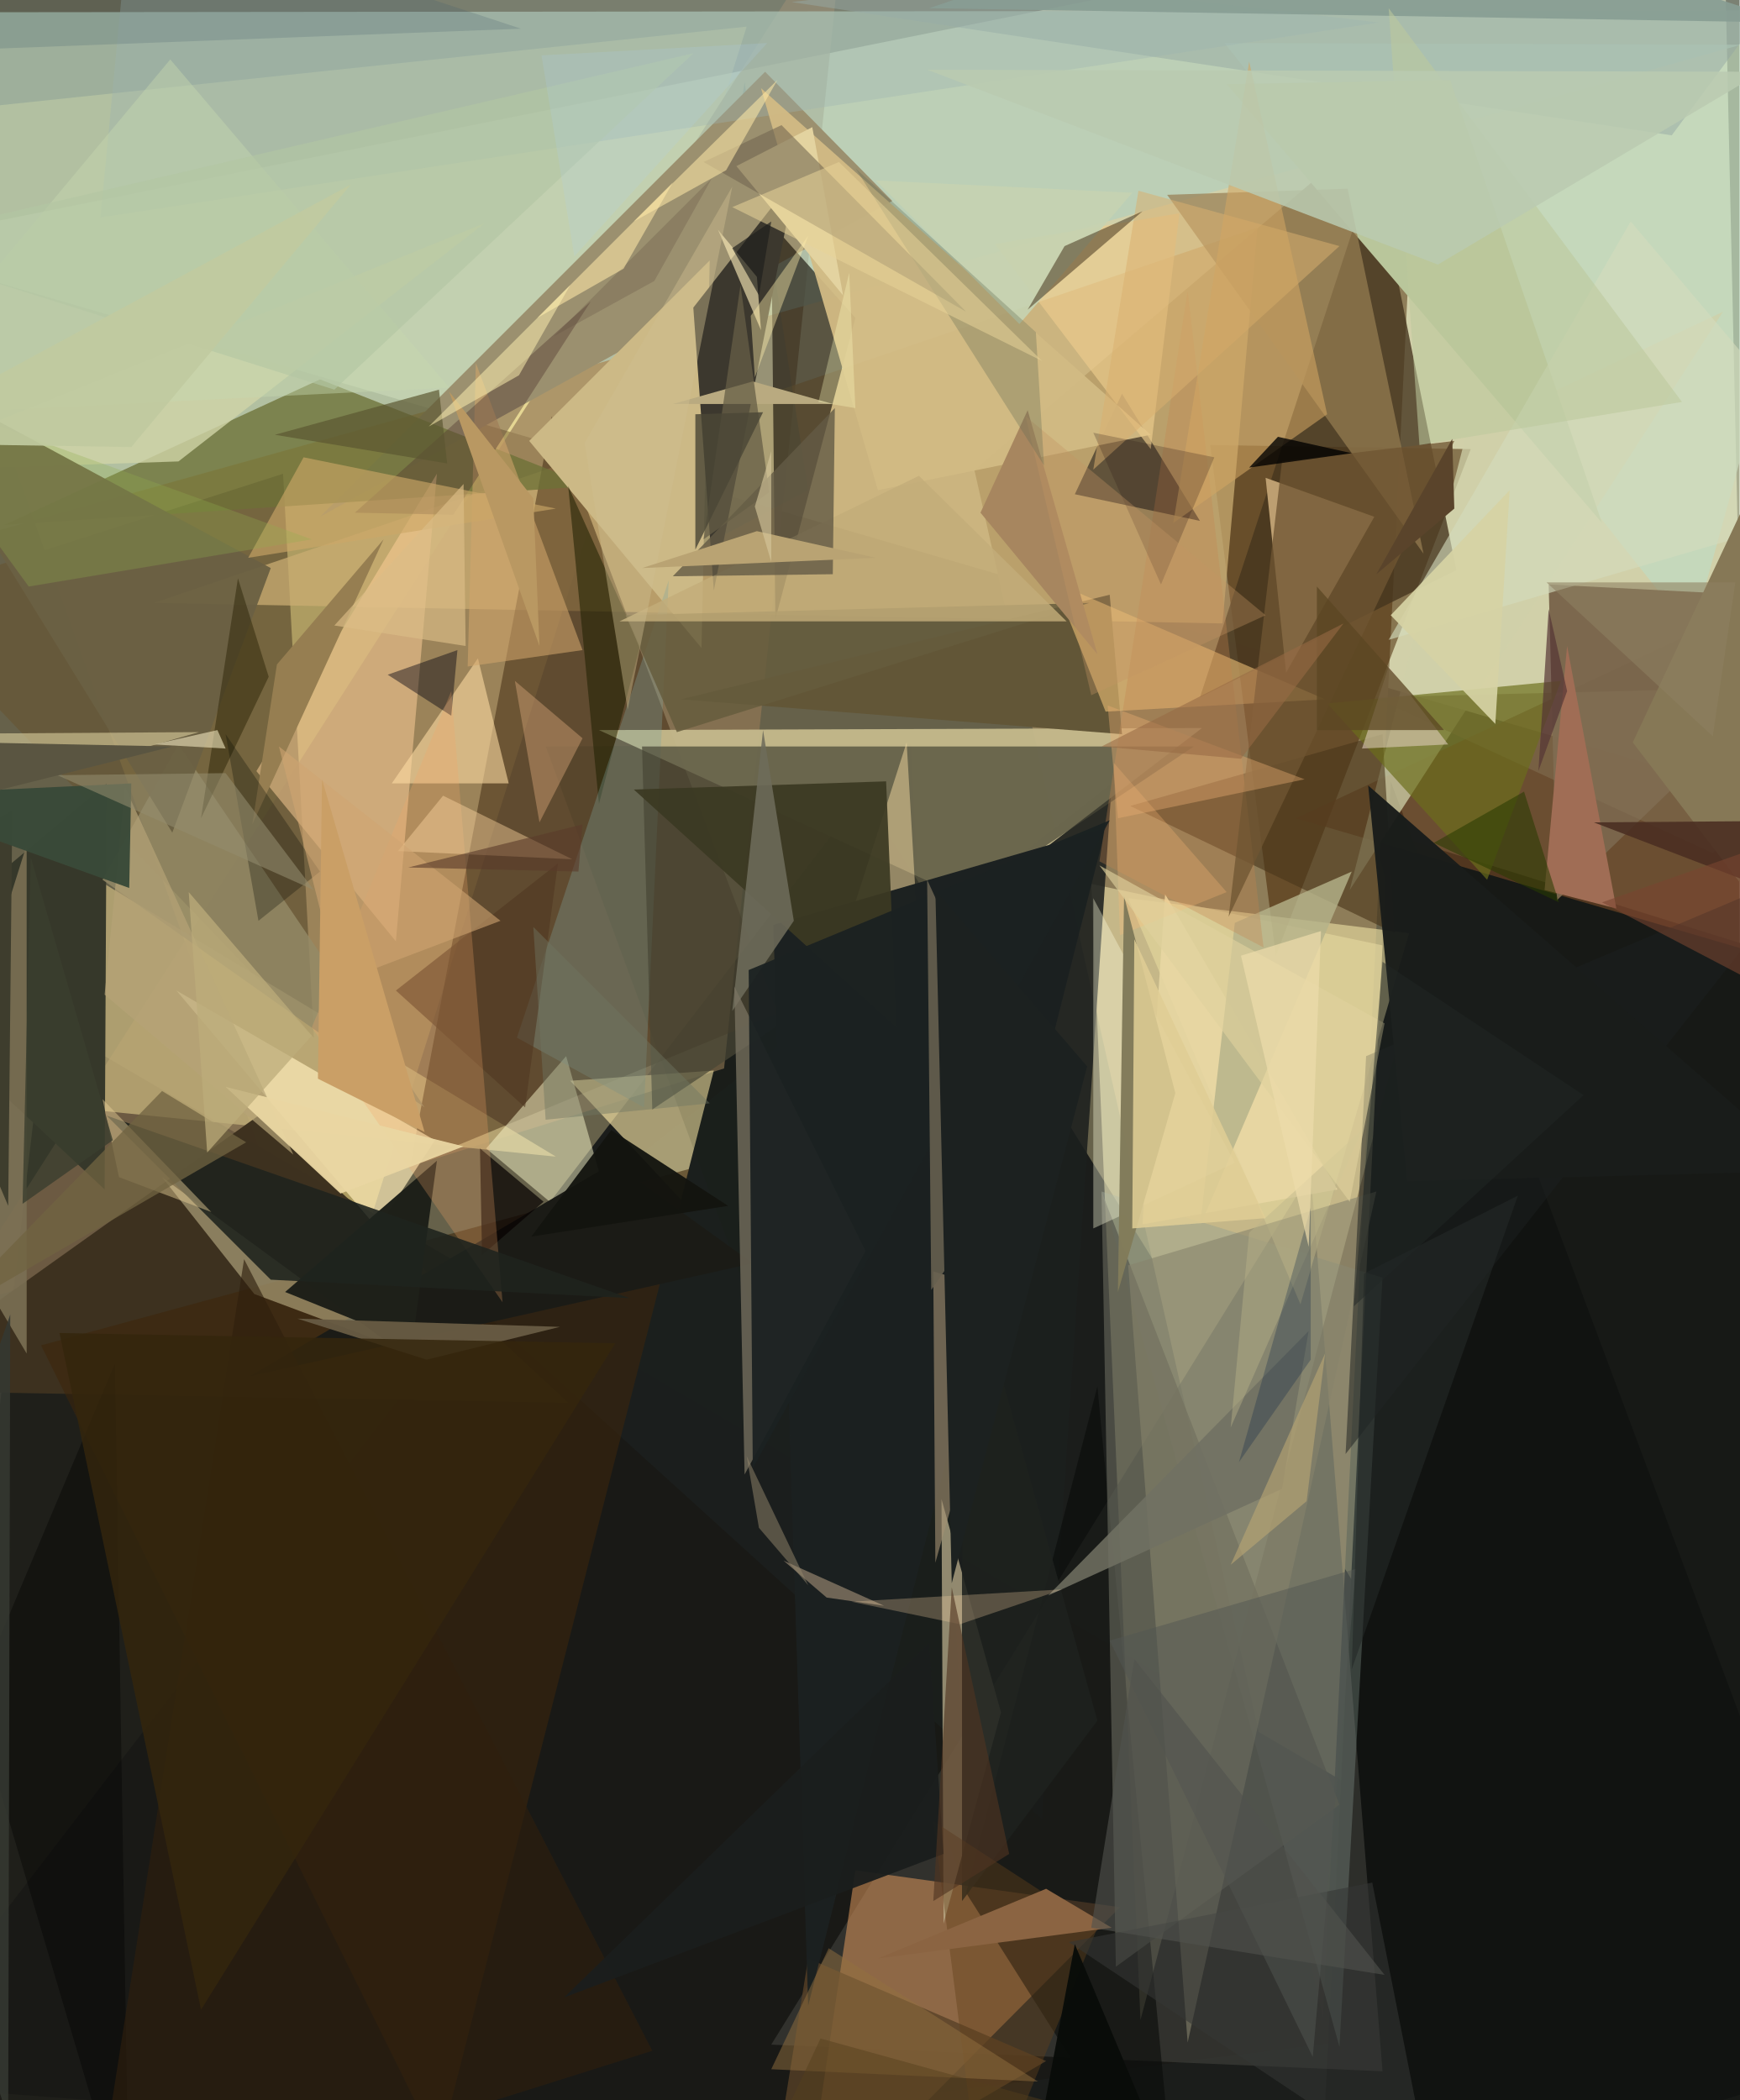
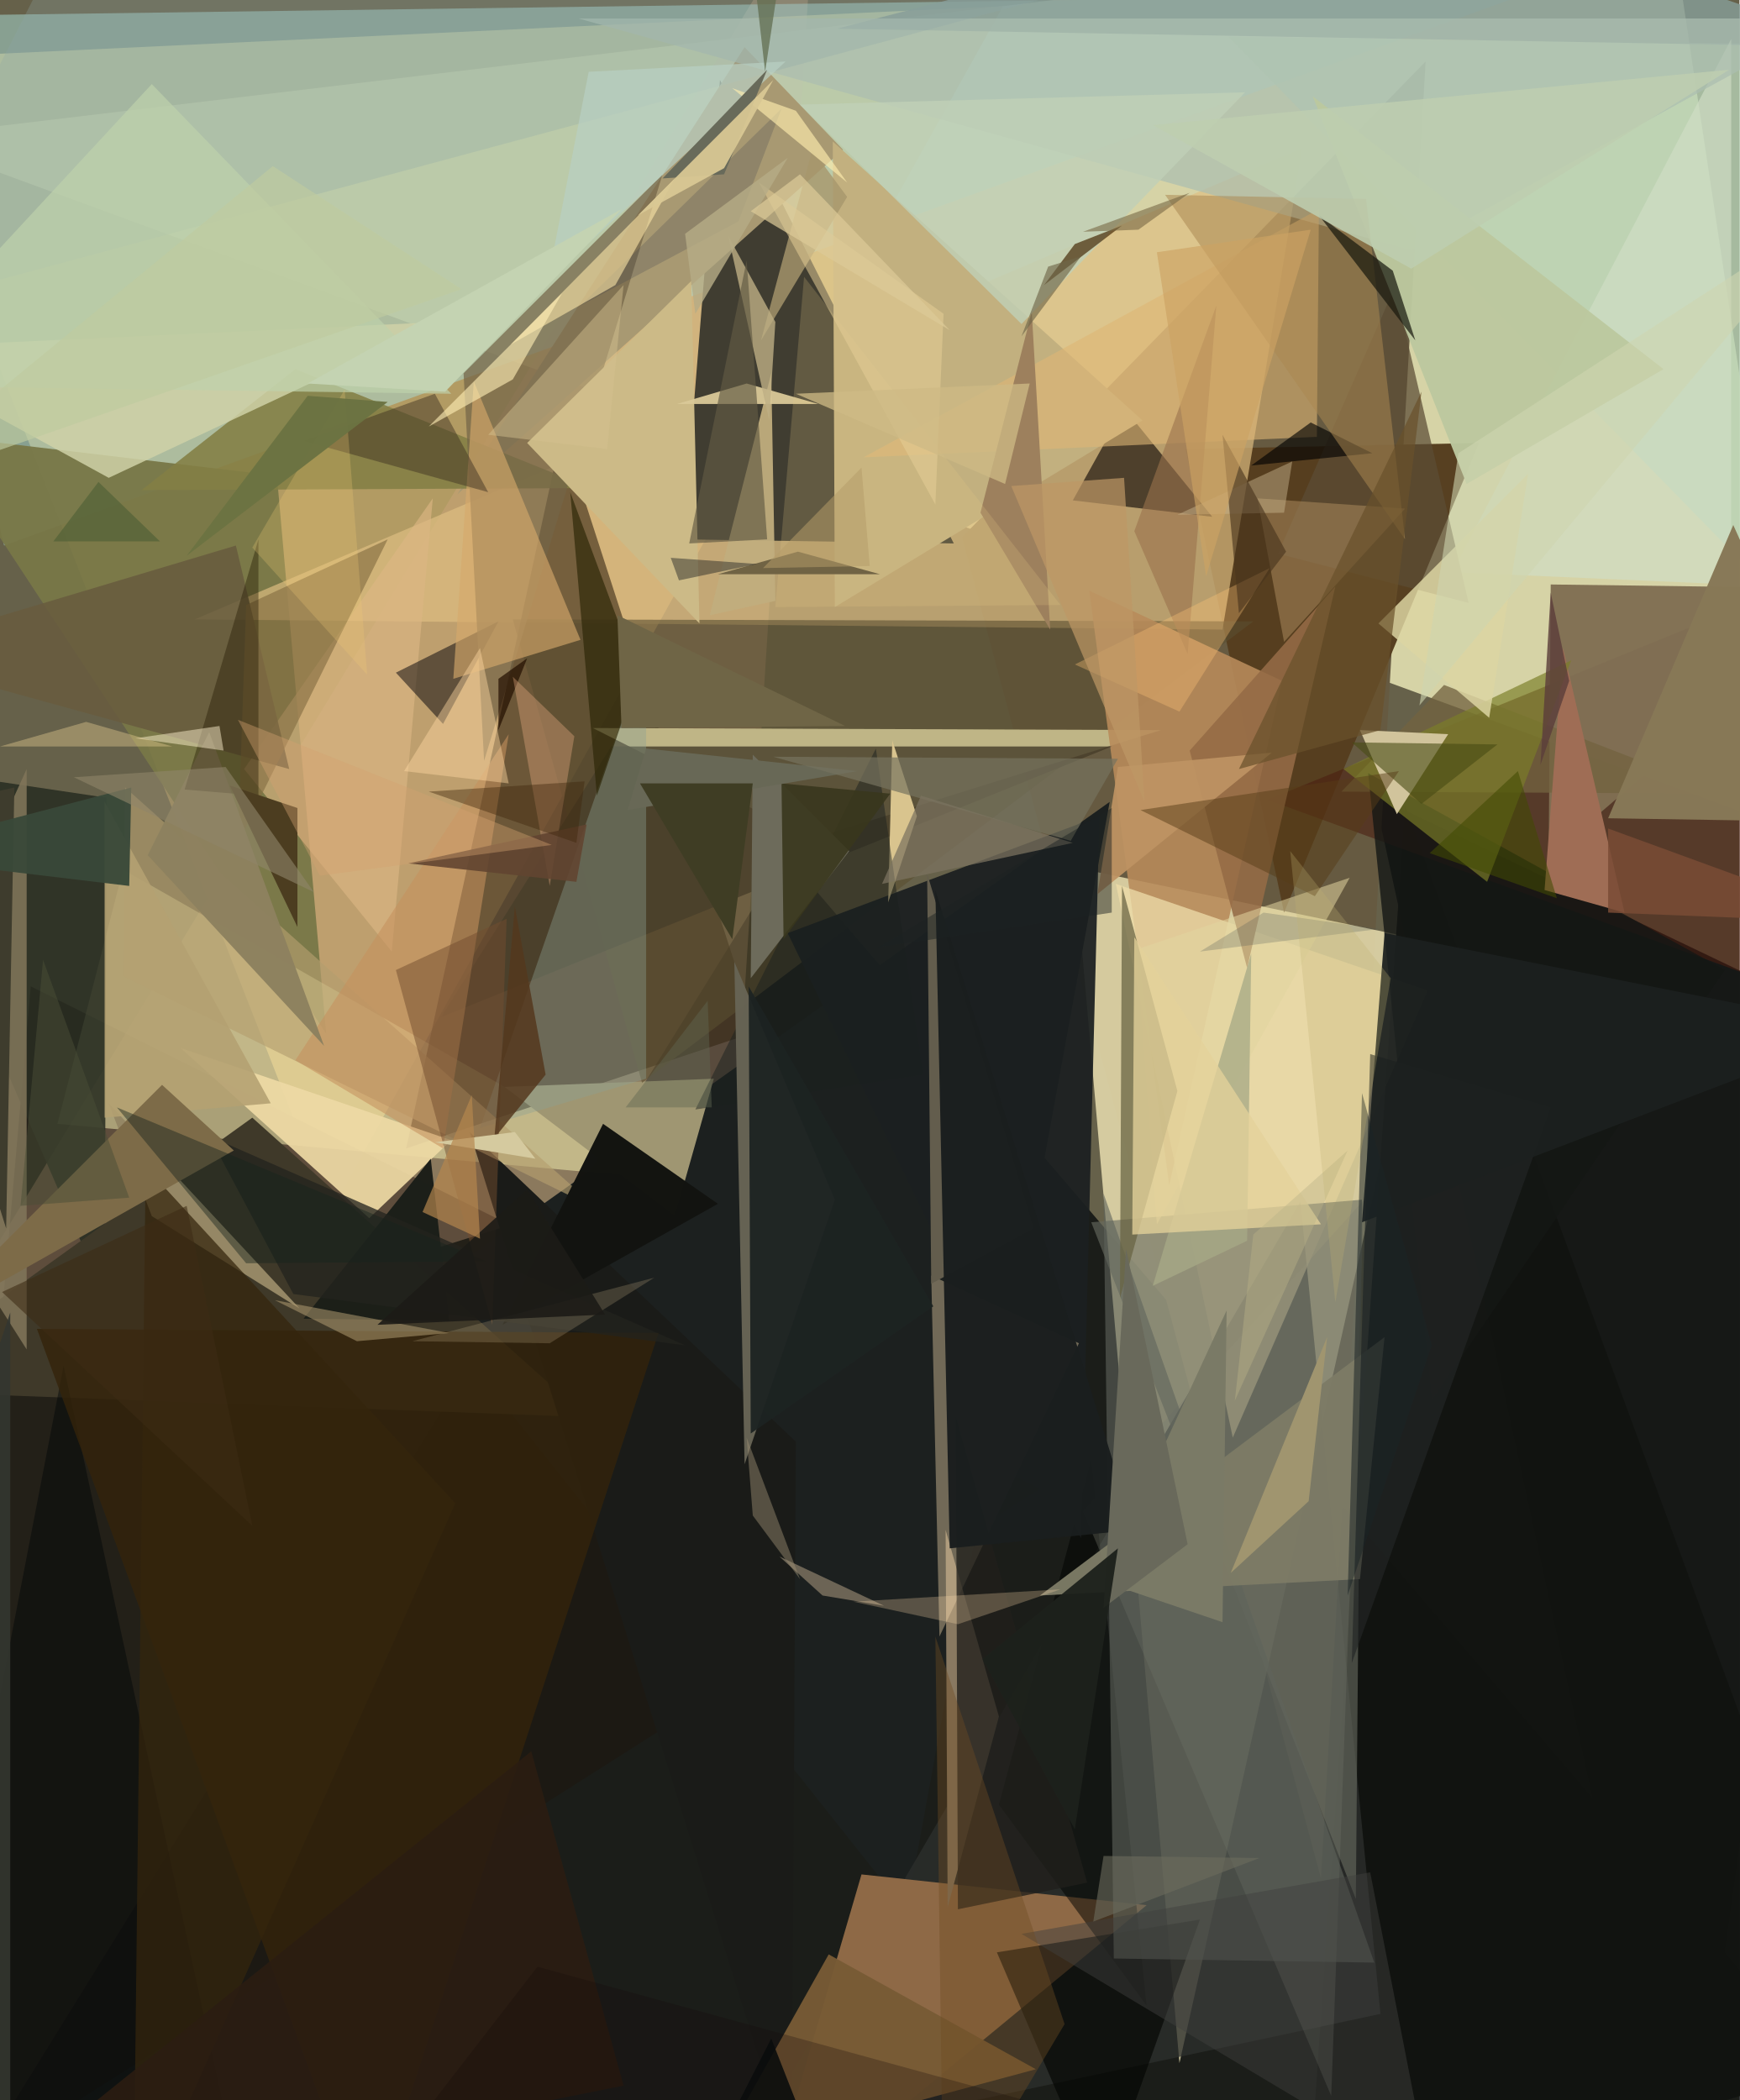
<svg xmlns="http://www.w3.org/2000/svg" width="848" height="1024" viewBox="0 0 212 256">
  <rect width="212" height="256" fill="#66614a" />
-   <polygon points="212.5,96.5 210,-15.5 -15.5,30" fill="#eeeec3" fill-opacity="0.784" />
-   <polygon points="213.75,271.5 -15.5,254 105.25,96.75" fill="#01050a" fill-opacity="0.733" />
-   <polygon points="211.25,271.5 167.25,101 227.5,119.75" fill="#171916" />
-   <polygon points="40.25,164.25 -13.5,14.25 91,3.25" fill="#fadd7a" fill-opacity="0.475" />
-   <polygon points="172.75,11.25 161.25,246 118.75,57.25" fill="#8e7d59" fill-opacity="0.992" />
-   <polygon points="5.5,124.5 -11.75,271 208.25,243.25" fill="#191916" fill-opacity="0.918" />
-   <polygon points="133,107.75 139,246.25 173.25,116.25" fill="#f9f0b5" fill-opacity="0.51" />
-   <polygon points="-6.25,159.75 88.25,130.25 103,-11.25" fill="#927755" fill-opacity="0.671" />
-   <polygon points="169.5,95.25 160.75,271.5 227.5,250.5" fill="#121411" fill-opacity="0.996" />
-   <polygon points="135.5,95.5 56.5,157.75 127,221.75" fill="#1c1f1e" fill-opacity="0.875" />
-   <polygon points="-9.75,1.5 -0.5,64.75 227.25,1.25" fill="#b4cebb" fill-opacity="0.718" />
-   <polygon points="179.25,54.75 147.5,54.25 155.5,116.5" fill="#462300" fill-opacity="0.525" />
-   <polygon points="34.5,57.75 38.25,126.5 -13,73" fill="#675838" fill-opacity="0.8" />
-   <polygon points="206.25,77.25 226,5.5 149.25,5.25" fill="#c0dbc3" fill-opacity="0.71" />
-   <polygon points="168.5,252.5 94,249.25 159.75,143" fill="#494a43" fill-opacity="0.506" />
-   <polygon points="18.75,73.5 149,76 153.25,27.75" fill="#c9ab71" fill-opacity="0.753" />
-   <polygon points="158,99.75 225.5,119.5 227.5,67.25" fill="#6e4625" fill-opacity="0.667" />
-   <polygon points="90.75,10 82,68.5 98.5,59.75" fill="#508786" fill-opacity="0.173" />
-   <polygon points="9,105.5 10.75,135.25 67.75,141" fill="#c2af7a" fill-opacity="0.78" />
-   <polygon points="50,142 94.75,123.5 67.25,50.75" fill="#3b240e" fill-opacity="0.482" />
-   <polygon points="136.5,232.5 104.25,228 97.75,271.5" fill="#d4935a" fill-opacity="0.569" />
-   <polygon points="134.25,145.25 168.5,155.75 163.25,249.5" fill="#879890" fill-opacity="0.341" />
-   <polygon points="39,63 108.75,24.5 93.25,8.75" fill="#9b906f" />
-   <polygon points="133.75,169 143.5,271.5 117.75,230.75" fill="#0b0d0b" fill-opacity="0.612" />
-   <polygon points="-15,119 12.75,145 13,95.5" fill="#36382a" />
-   <polygon points="227.5,73.25 189.75,109.75 188.75,71.25" fill="#7a664c" fill-opacity="0.976" />
-   <polygon points="171.75,113.75 137.5,109.5 158.5,159" fill="#e3d59b" fill-opacity="0.675" />
-   <polygon points="136.75,48 131,60.25 146.25,63.5" fill="#020208" fill-opacity="0.478" />
-   <polygon points="0.5,64 39,46.25 72,59.25" fill="#6d7137" fill-opacity="0.773" />
-   <polygon points="31.5,136 69.25,171 -15.5,169.5" fill="#3e3220" fill-opacity="0.996" />
-   <polygon points="87,130.5 83,146.25 69.5,131.75" fill="#ffebab" fill-opacity="0.616" />
-   <polygon points="53,139 21.5,120.75 46,149.75" fill="#ffeeb9" fill-opacity="0.69" />
-   <polygon points="118.25,231.75 111,90.75 66.5,91" fill="#1a240c" fill-opacity="0.102" />
-   <polygon points="48.25,114.75 53.25,57.75 31.25,94" fill="#ffd099" fill-opacity="0.51" />
-   <polygon points="203.75,16.5 227.5,-15.5 96.5,0.25" fill="#92a7a2" fill-opacity="0.471" />
-   <polygon points="118.75,110 146.5,88.75 73,89" fill="#c4b98c" fill-opacity="0.953" />
-   <polygon points="94.5,75.5 104.25,38.75 94,27.25" fill="#140d05" fill-opacity="0.627" />
-   <polygon points="164.5,108.5 210,38 178.75,52.75" fill="#cfd1a8" fill-opacity="0.753" />
-   <polygon points="177.5,69.5 146.25,85 167.5,20" fill="#45351e" fill-opacity="0.788" />
-   <polygon points="53.5,262 84,142.5 5,164" fill="#3c260b" fill-opacity="0.565" />
-   <polygon points="136.75,89.5 135.25,72.5 83,85.25" fill="#625637" />
-   <polygon points="134.25,145.25 136,239.75 163.25,220" fill="#595a50" fill-opacity="0.753" />
-   <polygon points="114.75,182.75 122,208.75 115,234.5" fill="#bfb38f" fill-opacity="0.722" />
-   <polygon points="12.25,26.5 16.25,-15.5 168,2.75" fill="#9db4b0" fill-opacity="0.353" />
-   <polygon points="86.5,31.75 64.5,53.75 85.5,79" fill="#ccb986" />
-   <polygon points="134.75,86.75 128.5,71 161.5,85.25" fill="#ffcd7e" fill-opacity="0.525" />
-   <polygon points="87,72 84.5,37.5 97,21.5" fill="#3c382e" />
-   <polygon points="59,27.25 21.75,56.25 -15.5,57.5" fill="#cfd3a7" fill-opacity="0.804" />
-   <polygon points="78,78.75 69.25,59.25 73,98" fill="#1f2000" fill-opacity="0.545" />
-   <polygon points="21.75,90.75 12.5,107.25 51.75,135" fill="#948a67" fill-opacity="0.804" />
-   <polygon points="76.25,154.25 59.25,140 69,128.75" fill="#fefccd" fill-opacity="0.478" />
-   <polygon points="168.5,89.5 170,113.75 137.75,98.25" fill="#4a361b" fill-opacity="0.616" />
-   <polygon points="127.5,251.25 93.25,271.25 98.5,238.75" fill="#584127" fill-opacity="0.788" />
-   <polygon points="30.5,167.75 74.75,141.75 91.75,154" fill="#1b1b16" />
-   <polygon points="63,126.5 78.5,135 81.5,70.75" fill="#80a39f" fill-opacity="0.318" />
-   <polygon points="137.5,154.25 167.75,145.25 144.75,249" fill="#87846b" fill-opacity="0.588" />
-   <polygon points="163,145 142,109 139.25,149.25" fill="#e8d7a3" fill-opacity="0.882" />
-   <polygon points="140.25,53 107,59.75 92.75,10.75" fill="#d1ba84" fill-opacity="0.949" />
-   <polygon points="-14.75,43.5 21,101.5 33,69.25" fill="#6b6043" fill-opacity="0.957" />
-   <polygon points="47.75,164 31,157.75 19.75,143.5" fill="#d7cb9d" fill-opacity="0.502" />
-   <polygon points="145.5,91 79.5,135.25 78.25,91" fill="#484736" fill-opacity="0.71" />
-   <polygon points="104.25,110 110.5,90.5 111.75,111.75" fill="#fee2a8" fill-opacity="0.455" />
-   <polygon points="156.75,82 154.25,58.25 167.5,63" fill="#bd9f71" />
-   <polygon points="58.25,80.25 47.75,95.5 62,95.5" fill="#ffdca4" fill-opacity="0.58" />
-   <polygon points="47.25,82.25 55,87.25 55.75,79.25" fill="#01010f" fill-opacity="0.427" />
-   <polygon points="166.5,128.75 164,177.25 219.75,106.25" fill="#1b2020" fill-opacity="0.518" />
-   <polygon points="64,135 68,105.25 48.25,120.75" fill="#503621" fill-opacity="0.592" />
-   <polygon points="34.75,157.5 53.25,141.5 50.25,163.75" fill="#1f211a" fill-opacity="0.996" />
-   <polygon points="227.25,83.5 208.75,104 167.5,85" fill="#847256" fill-opacity="0.502" />
-   <polygon points="57,81.25 58,44.25 71,79.25" fill="#d0a46b" fill-opacity="0.573" />
-   <polygon points="176.75,9.75 149.5,10.25 195.25,63.75" fill="#b9c69b" />
-   <polygon points="98.5,244.5 94.25,112.75 134.75,101" fill="#1c2121" fill-opacity="0.988" />
-   <polygon points="14,166.25 -3.25,207.25 15.75,271.5" fill="#000200" fill-opacity="0.369" />
-   <polygon points="3.25,165 -9.5,143.5 3.25,103" fill="#7b6f54" fill-opacity="0.898" />
-   <polygon points="58.75,153 58.5,140 66.25,146.5" fill="#060000" fill-opacity="0.714" />
-   <polygon points="146.25,149.5 164.75,106.25 150.5,112.5" fill="#b4b28a" fill-opacity="0.808" />
-   <polygon points="113.75,155 114,190.5 123.25,157.75" fill="#a49073" fill-opacity="0.612" />
-   <polygon points="82.5,89.25 132.75,73.5 76.25,75" fill="#655c3d" fill-opacity="0.839" />
-   <polygon points="117.25,231.75 133.75,209.75 117.25,150.5" fill="#1e211e" fill-opacity="0.886" />
-   <polygon points="159.5,162.25 156.25,181.5 127.75,194.5" fill="#707162" fill-opacity="0.855" />
-   <polygon points="108,95.25 77.25,96.25 109.25,125.25" fill="#3c3923" fill-opacity="0.929" />
-   <polygon points="119.5,62.5 133.75,79.75 125.25,50" fill="#a7865f" />
-   <polygon points="119.75,269 133.75,235 113.75,222" fill="#61411a" fill-opacity="0.424" />
-   <polygon points="144.75,35.5 154,115.5 134,105" fill="#c48250" fill-opacity="0.322" />
-   <polygon points="140.25,54.75 121.25,29.75 143.75,26" fill="#ebca8d" fill-opacity="0.671" />
-   <polygon points="130,75.75 112,58 75.5,75.75" fill="#c3ad79" fill-opacity="0.816" />
-   <polygon points="174.5,266.25 130.25,236.75 167.25,229.5" fill="#343734" fill-opacity="0.576" />
-   <polygon points="161.75,-15.5 113.25,1 218.25,2.75" fill="#889e94" fill-opacity="0.918" />
-   <polygon points="29,70.5 32.75,82.5 24.5,99.75" fill="#261e00" fill-opacity="0.443" />
-   <polygon points="72,36.75 43.25,62.5 55.25,62.75" fill="#533a31" fill-opacity="0.412" />
-   <polygon points="30.25,68 67.75,62 37,55.75" fill="#cba767" fill-opacity="0.624" />
-   <polygon points="38,125.25 55,84.25 61.25,158.75" fill="#f5a669" fill-opacity="0.255" />
-   <polygon points="82,70.25 101.75,49.75 101.5,70" fill="#635b46" fill-opacity="0.796" />
-   <polygon points="29.75,153.5 79.5,250 11.25,271.5" fill="#2f1f0e" fill-opacity="0.627" />
-   <polygon points="227.5,61 198.75,27 169.25,78" fill="#d3dcbd" fill-opacity="0.62" />
-   <polygon points="150.5,141.75 133.25,149.75 133.25,109.5" fill="#fcfcdd" fill-opacity="0.361" />
-   <polygon points="191,78.75 188.25,108.5 197,110.75" fill="#a06d55" />
-   <polygon points="35.75,140.75 15.25,96 12.75,121.25" fill="#b5a376" fill-opacity="0.702" />
-   <polygon points="3.5,71.5 -14.5,46.75 38,65.75" fill="#8fb14e" fill-opacity="0.286" />
-   <polygon points="164.25,23 173.5,67.5 142.25,23.75" fill="#977e52" fill-opacity="0.71" />
-   <polygon points="138.75,23.25 163.25,30 133.25,57.25" fill="#daaf6f" fill-opacity="0.525" />
-   <polygon points="76.75,158.25 13,136 33,156" fill="#1f231e" fill-opacity="0.89" />
-   <polygon points="160,250.75 135.25,200 165.25,191.25" fill="#525652" fill-opacity="0.49" />
-   <polygon points="102.75,36 89.75,20.25 99,15.5" fill="#e3d3a0" />
-   <polygon points="101.5,49.25 91.75,46.5 82,49.25" fill="#b9aa80" />
-   <polygon points="30.75,100.5 33.75,81 46.75,65.75" fill="#967e51" />
-   <polygon points="14.5,143.5 12.5,134 25.75,147.75" fill="#e8cf97" fill-opacity="0.459" />
-   <polygon points="89.25,123.25 96.75,112.25 93,89" fill="#6e6b5a" fill-opacity="0.867" />
-   <polygon points="89.5,120.25 105.5,152.5 90.75,179.75" fill="#797361" fill-opacity="0.741" />
-   <polygon points="216,112.75 214.5,57.5 199,90.5" fill="#867856" />
-   <polygon points="95.5,190.25 107.75,195.75 100.75,194.75" fill="#9c8c74" fill-opacity="0.647" />
-   <polygon points="220.5,142.75 171.5,144 166.75,95.75" fill="#191c1a" fill-opacity="0.965" />
-   <polygon points="135.5,235 127.5,230.25 107,238.75" fill="#8b6442" />
-   <polygon points="69.75,104.75 54,97 48.5,103.75" fill="#ffd7a2" fill-opacity="0.427" />
-   <polygon points="27.5,91.25 18.75,90.75 26.5,89" fill="#efe5bc" fill-opacity="0.6" />
-   <polygon points="54.75,47.25 20.75,7.25 -15.5,50.75" fill="#c7d9af" fill-opacity="0.435" />
-   <polygon points="91.25,118.25 135.25,100 91.75,179" fill="#1b2121" fill-opacity="0.941" />
-   <polygon points="1.5,98.75 1,147 -15.25,108.75" fill="#3e3d2d" />
-   <polygon points="161.75,85.75 181.25,107.25 190.25,83" fill="#6b6e1c" fill-opacity="0.675" />
-   <polygon points="124.25,39.5 106.75,22 138,23.5" fill="#c6d3b1" fill-opacity="0.925" />
-   <polygon points="113.5,157.25 127,137.75 113,107.25" fill="#676150" fill-opacity="0.882" />
-   <polygon points="139.25,25.75 129.75,30 125.25,37.75" fill="#46361f" fill-opacity="0.541" />
-   <polygon points="65.75,100.25 62.75,83 71,90" fill="#d2a276" fill-opacity="0.451" />
-   <polygon points="177.25,53.75 149.75,111.75 156.25,56.25" fill="#6f5532" fill-opacity="0.765" />
-   <polygon points="52,165.75 36.25,160.75 68.25,161.75" fill="#675b43" fill-opacity="0.961" />
-   <polygon points="205,49 169.25,1 173,54.25" fill="#bbc89c" fill-opacity="0.565" />
-   <polygon points="24.5,245 75,163.75 7.25,162.5" fill="#34260c" fill-opacity="0.831" />
-   <polygon points="54.5,56.5 53.5,47.5 33.5,53" fill="#5b5630" fill-opacity="0.686" />
-   <polygon points="129.5,193.75 103.75,195.25 117,198" fill="#ffdbab" fill-opacity="0.267" />
-   <polygon points="93.75,60 90.25,34.75 85.75,65.75" fill="#665e46" fill-opacity="0.749" />
-   <polygon points="152.25,7.5 143,63.75 161.75,50.5" fill="#d2a563" fill-opacity="0.569" />
-   <polygon points="92.25,33.75 87.5,28 92.75,40.25" fill="#fcecb9" fill-opacity="0.627" />
-   <polygon points="113,8.5 214.75,8.75 175.25,32.25" fill="#bacab1" fill-opacity="0.855" />
-   <polygon points="152.25,57 155.75,53.25 164.75,55.25" fill="#000000" fill-opacity="0.776" />
-   <polygon points="150,190.75 159.25,183 161.5,165" fill="#b6a473" fill-opacity="0.635" />
-   <polygon points="39,106.25 27.5,89.5 31.5,112.25" fill="#070900" fill-opacity="0.278" />
-   <polygon points="61,112.25 41.25,119.75 34,91" fill="#cfa471" fill-opacity="0.584" />
-   <polygon points="185.75,96.5 190,110 174.75,102.75" fill="#283c00" fill-opacity="0.561" />
-   <polygon points="113.25,200.25 68.75,243.5 115,226" fill="#1b1e1d" fill-opacity="0.953" />
-   <polygon points="133.25,52.75 141.5,71.25 148,55.75" fill="#2e1a16" fill-opacity="0.243" />
-   <polygon points="149.5,108.75 136.5,114 135.75,93" fill="#ffbc77" fill-opacity="0.275" />
-   <polygon points="176.5,90.75 169.25,81.25 166,91.25" fill="#e4d1c2" fill-opacity="0.553" />
-   <polygon points="79.75,34.25 86.75,21.75 67.5,41" fill="#645142" fill-opacity="0.278" />
-   <polygon points="113.75,231.75 123,226 116,193.5" fill="#503521" fill-opacity="0.62" />
-   <polygon points="185,145.75 164.75,203.5 166.25,155.25" fill="#232827" fill-opacity="0.6" />
-   <polygon points="135,86 136.25,99.75 159,95" fill="#e7ad72" fill-opacity="0.408" />
-   <polygon points="19.75,133 -7.5,161 30,139.25" fill="#706341" fill-opacity="0.757" />
-   <polygon points="166,137.75 150,174 152.25,150.25" fill="#bab48a" fill-opacity="0.424" />
-   <polygon points="-15.5,97 16,95.5 15.75,108.25" fill="#3a4a39" fill-opacity="0.976" />
-   <polygon points="137,109.25 136.25,157.5 143.25,133.25" fill="#827c5a" fill-opacity="0.988" />
-   <polygon points="3.75,104.5 2.75,146.75 13.75,139" fill="#3b3e2e" fill-opacity="0.808" />
-   <polygon points="91,177.5 92.5,186.25 98.5,193.25" fill="#94866c" fill-opacity="0.51" />
-   <polygon points="164.5,146.5 134,105.5 168.75,124.75" fill="#dfd19d" fill-opacity="0.631" />
-   <polygon points="86.5,134.5 65,113 66.5,136.5" fill="#6f7561" fill-opacity="0.443" />
-   <polygon points="208.75,89.75 188.5,71 211.5,71" fill="#8e8061" fill-opacity="0.58" />
-   <polygon points="-15.5,6.5 63.5,3.5 16.5,-12" fill="#456371" fill-opacity="0.22" />
-   <polygon points="116,193 114,108.5 132.5,130" fill="#1c2120" />
-   <polygon points="182.25,88.25 184,59.75 169.5,75" fill="#d6d3a4" fill-opacity="0.925" />
-   <polygon points="1,258.25 1.25,160.25 -15.5,208.25" fill="#353831" fill-opacity="0.882" />
-   <polygon points="160.5,89 160.5,71.5 176,89" fill="#5c4723" fill-opacity="0.757" />
-   <polygon points="56.5,139.75 41.5,145.5 27.5,132.5" fill="#e9d6a2" fill-opacity="0.937" />
-   <polygon points="212.5,107.25 194.25,100.25 227.5,100" fill="#4a2e21" fill-opacity="0.882" />
-   <polygon points="85.75,19.75 117.75,38 95.25,15.25" fill="#73674f" fill-opacity="0.58" />
-   <polygon points="133,84.75 125,50.75 154.25,75" fill="#c29463" fill-opacity="0.345" />
-   <polygon points="76.5,86.5 71.25,54 89.25,22.75" fill="#cebf8f" fill-opacity="0.427" />
-   <polygon points="-12.5,99.75 -15.25,89.5 24.25,89.25" fill="#d7ca9a" fill-opacity="0.624" />
-   <polygon points="76,32.75 65.5,38.75 82,22.25" fill="#fce5a5" fill-opacity="0.588" />
-   <polygon points="159.75,147.25 159.75,165.75 151,178.25" fill="#092343" fill-opacity="0.275" />
-   <polygon points="92.25,64.75 106.75,68 78.25,69.25" fill="#b9a373" />
-   <polygon points="138.25,202.25 133,235 168.75,240.75" fill="#50534d" fill-opacity="0.612" />
-   <polygon points="38.25,108.5 27.5,94.25 7,94.5" fill="#948d6f" fill-opacity="0.565" />
-   <polygon points="38,126.25 23,108.75 25.25,140.5" fill="#bdac7a" fill-opacity="0.737" />
-   <polygon points="88.5,20.75 94.75,9.75 77.25,27" fill="#ffe9a6" fill-opacity="0.553" />
-   <polygon points="56.5,59 56.75,78.75 40.75,76.25" fill="#dbbc86" fill-opacity="0.663" />
-   <polygon points="84.5,6.5 40.75,47.5 -15.5,29.75" fill="#b3c6a3" fill-opacity="0.627" />
-   <polygon points="188.75,74.25 187.5,94 191,84.25" fill="#543534" fill-opacity="0.69" />
-   <polygon points="145.25,271 124.5,271.5 131,237" fill="#0a0d0a" fill-opacity="0.984" />
-   <polygon points="165,159.25 193,133.5 168.5,117.25" fill="#222726" fill-opacity="0.49" />
-   <polygon points="99.75,49 103.5,33.25 104.25,49.75" fill="#ffffc3" fill-opacity="0.306" />
-   <polygon points="66,6.75 93.5,5.25 70,31.25" fill="#add3f7" fill-opacity="0.169" />
-   <polygon points="93,50.25 84.75,50.5 84.75,67" fill="#4b4736" fill-opacity="0.816" />
-   <polygon points="154.25,148.5 138.25,114.5 138,149.75" fill="#dfcd95" fill-opacity="0.867" />
-   <polygon points="101,237.5 94,252.25 126.5,253.75" fill="#926f40" fill-opacity="0.494" />
-   <polygon points="126.25,40.5 104.25,20.5 127.25,56.75" fill="#656c55" fill-opacity="0.325" />
-   <polygon points="167.75,70 177,53.5 177.25,62" fill="#5a442b" />
-   <polygon points="94,55 92,61.75 94,68.5" fill="#d5c79b" fill-opacity="0.624" />
-   <polygon points="16,54.5 -15.5,54 42.75,22.5" fill="#c1cba0" fill-opacity="0.922" />
-   <polygon points="100,248.5 92.5,264.5 135.25,258.25" fill="#553e1c" fill-opacity="0.467" />
-   <polygon points="54.75,47.75 65,60.75 65.75,78.75" fill="#b99862" />
-   <polygon points="151.25,116.5 161,113.5 159.5,152" fill="#eddcab" fill-opacity="0.71" />
-   <polygon points="223,100.25 227.25,126.75 195.25,110" fill="#794430" fill-opacity="0.588" />
-   <polygon points="21,91 -15.5,90.25 -13.75,99.75" fill="#5a5541" />
-   <polygon points="89.25,25.25 102.25,19.75 127,44" fill="#e7d298" fill-opacity="0.541" />
-   <polygon points="151.25,92.5 134.25,91 163.75,76" fill="#976a44" fill-opacity="0.576" />
-   <polygon points="98.5,28.75 91.5,38.5 92,46" fill="#ffeeab" fill-opacity="0.412" />
-   <polygon points="69.5,34.75 52.25,52 63.25,45.75" fill="#fff1af" fill-opacity="0.518" />
-   <polygon points="39.25,95 51.75,138 38.75,131.5" fill="#ca9f66" />
-   <polygon points="64.75,150.75 88.75,147 74.5,137.75" fill="#13140f" fill-opacity="0.957" />
-   <polygon points="71,100.5 49.75,105.75 70.5,106.25" fill="#5a3b2a" fill-opacity="0.6" />
-   <polygon points="92.5,36 89.25,30.25 94,27" fill="#1f201d" fill-opacity="0.682" />
+   <polygon points="220.5,102 203.75,-9 -11.75,16.75" fill="#f7f5c2" fill-opacity="0.769" />
+   <polygon points="227.5,258.25 -5.25,267.5 95.75,104.25" fill="#020609" fill-opacity="0.745" />
+   <polygon points="205.5,271.5 167.5,97 226,125" fill="#171917" fill-opacity="0.996" />
+   <polygon points="40.25,147.75 -14.75,7.25 122.25,0.75" fill="#ccae6b" fill-opacity="0.745" />
+   <polygon points="173.75,7.5 161,229 117.25,65.5" fill="#665a41" />
+   <polygon points="3.75,120.25 -9.25,268 126.75,181.5" fill="#1c1913" fill-opacity="0.902" />
+   <polygon points="131,105.75 143.75,251.5 174.25,114.75" fill="#f5ebba" fill-opacity="0.769" />
+   <polygon points="-13.25,173 89.5,140.75 99.25,-12.25" fill="#d6aa84" fill-opacity="0.333" />
+   <polygon points="171.25,98.25 159.25,271 227.5,251" fill="#121411" fill-opacity="0.992" />
+   <polygon points="135.25,97.75 50.75,157.75 110.5,233" fill="#1c201f" />
+   <polygon points="-14.75,2 0.5,66.5 186,-0.75" fill="#a8dbd5" fill-opacity="0.51" />
+   <polygon points="180.25,54 144.5,54.75 156.5,111.25" fill="#563e1f" fill-opacity="0.984" />
+   <polygon points="33.75,58 39.75,126 -8.25,53" fill="#787747" fill-opacity="0.957" />
+   <polygon points="214.75,71 227.5,5.5 149.75,4.5" fill="#b8d2b6" fill-opacity="0.784" />
+   <polygon points="168.25,245.5 91,262 158.5,146.5" fill="#2d2f2d" fill-opacity="0.769" />
+   <polygon points="23.75,75.5 149,76.75 158.75,18" fill="#debe82" fill-opacity="0.678" />
+   <polygon points="154.5,97.5 217,120.25 220,70.75" fill="#4a1d10" fill-opacity="0.569" />
+   <polygon points="87.75,9.75 83.25,65.75 116.25,66.25" fill="#403d31" />
+   <polygon points="15,106 7,137 81.25,143.75" fill="#fffcba" fill-opacity="0.471" />
+   <polygon points="49.5,140 92.25,125.75 68.5,52.5" fill="#352614" fill-opacity="0.592" />
+   <polygon points="105,228.5 139.75,232.25 92.5,271.25" fill="#8e6946" />
+   <polygon points="133,178 121.75,220 139.75,244.5" fill="#010300" fill-opacity="0.514" />
+   <polygon points="90.75,5.75 102.75,18.25 55.75,60.25" fill="#a89972" />
+   <polygon points="13,97.25 -15.5,93 12.75,158" fill="#292d22" fill-opacity="0.871" />
+   <polygon points="71.5,172.75 30.75,136.25 -15.5,169.5" fill="#3f3929" />
+   <polygon points="132,184.25 166.25,146.25 162.25,255.5" fill="#989b8a" fill-opacity="0.255" />
+   <polygon points="226.75,71.75 189,71.25 188.75,104.5" fill="#806f53" fill-opacity="0.965" />
+   <polygon points="55,139 45,148.5 22,127.75" fill="#eedaa5" fill-opacity="0.922" />
+   <polygon points="82.25,148.25 61.5,132.5 87,131.5" fill="#9f9672" />
+   <polygon points="137,49.75 147.75,63 130.75,61" fill="#4e402c" />
+   <polygon points="72,59.5 17.25,59.75 36,45" fill="#837f45" fill-opacity="0.878" />
+   <polygon points="115.5,232.5 115.25,186.5 121.75,209.25" fill="#897961" />
+   <polygon points="52.75,60.75 29.75,93.75 47.75,116" fill="#dcb784" fill-opacity="0.631" />
+   <polygon points="97,175.75 96.5,263.75 57.25,138" fill="#1a1b18" />
+   <polygon points="78.25,132 152.75,75.75 62.5,75.5" fill="#5a4f30" fill-opacity="0.592" />
+   <polygon points="72.25,88.75 141.5,89 99,102.25" fill="#bfb586" />
+   <polygon points="102,3.5 227.25,5.75 169.75,-14" fill="#859b95" fill-opacity="0.839" />
+   <polygon points="139.25,51.25 101.5,17.25 101.75,74" fill="#c2b07f" />
+   <polygon points="156.25,83 132.75,72 142.5,144.5" fill="#b88b5b" fill-opacity="0.886" />
+   <polygon points="174,120.75 136,107.75 150.25,175.25" fill="#eddda9" fill-opacity="0.757" />
+   <polygon points="7.75,166.5 -9,253.25 30.25,270.75" fill="#020608" fill-opacity="0.447" />
+   <polygon points="133,149 166,146.25 165.25,231.5" fill="#676b5f" fill-opacity="0.62" />
+   <polygon points="53.75,124 135.5,91 74.5,91" fill="#493f2a" fill-opacity="0.831" />
+   <polygon points="78.75,131.5 78.75,79.25 58.5,137.5" fill="#8da093" fill-opacity="0.388" />
+   <polygon points="177,69.75 211,4.75 211,71.25" fill="#d0dec5" fill-opacity="0.659" />
+   <polygon points="172,30.5 70.5,2.25 223.5,2.25" fill="#abbeb0" fill-opacity="0.718" />
+   <polygon points="4.5,162 80.25,162.5 44.75,271.5" fill="#34240b" fill-opacity="0.8" />
+   <polygon points="48.25,82 54,88.25 60.75,75.75" fill="#020008" fill-opacity="0.494" />
+   <polygon points="131.75,187.5 96,113.75 134,99.5" fill="#1b2021" fill-opacity="0.933" />
+   <polygon points="73,147.5 15.25,96 15,119" fill="#b49e6f" fill-opacity="0.651" />
+   <polygon points="108.75,90.25 108.25,110 111.75,99.5" fill="#d9c48e" />
+   <polygon points="121.5,238 134.25,267.75 146.25,234" fill="#030400" fill-opacity="0.62" />
+   <polygon points="54.75,161 52.5,141.25 37,160.75" fill="#1c1f19" fill-opacity="0.988" />
+   <polygon points="210.25,96.75 176,83.5 163.5,96.5" fill="#72633f" fill-opacity="0.761" />
+   <polygon points="80.75,21.25 59,92.75 56.5,45.5" fill="#746548" fill-opacity="0.718" />
+   <polygon points="77.75,82.25 72.75,97 69.5,60" fill="#2c2606" fill-opacity="0.667" />
+   <polygon points="18.5,148.25 36.5,159.5 13.25,134.5" fill="#958765" />
+   <polygon points="-15.5,79.75 35.25,93.75 28.75,66.5" fill="#695c3f" fill-opacity="0.882" />
+   <polygon points="135.75,238.75 167.5,239.25 134.5,145.5" fill="#5f635b" fill-opacity="0.604" />
+   <polygon points="210.25,118.25 166.75,94.25 174.5,170.75" fill="#141714" fill-opacity="0.8" />
+   <polygon points="179,73.5 155.75,67.5 170,35" fill="#5c4c35" fill-opacity="0.725" />
+   <polygon points="160.75,25.5 160.5,53.25 105.25,55.75" fill="#deb575" fill-opacity="0.6" />
+   <polygon points="94.5,73.25 86.5,75 94,45.5" fill="#c0ad7d" fill-opacity="0.941" />
+   <polygon points="159.75,51.5 152.5,56.75 167.25,55.25" fill="#000000" fill-opacity="0.624" />
+   <polygon points="-15.5,42.5 53.75,39.25 13.25,58.25" fill="#cfd2a7" fill-opacity="0.843" />
+   <polygon points="119.5,62.5 125.75,38 128,76.75" fill="#9d805d" />
+   <polygon points="55.25,82.75 57.75,46.5 70.75,78" fill="#d5a96b" fill-opacity="0.627" />
+   <polygon points="126.25,252.25 101,238.25 87.25,262.75" fill="#785b35" fill-opacity="0.961" />
+   <polygon points="178.75,59 202.75,45 160,11.75" fill="#bcc99f" fill-opacity="0.961" />
+   <polygon points="73.5,137 61.25,161.5 87.5,146.75" fill="#131410" fill-opacity="0.996" />
+   <polygon points="62,89.5 54,140 36,129.25" fill="#c5905d" fill-opacity="0.569" />
+   <polygon points="131.5,163.75 113.5,155.5 114.5,199.5" fill="#e4cba1" fill-opacity="0.427" />
+   <polygon points="10.75,-13.25 -15.5,38.25 144.25,-4.75" fill="#8ea6a8" fill-opacity="0.278" />
+   <polygon points="162.75,71.5 145,91.5 152,118" fill="#946b46" fill-opacity="0.882" />
+   <polygon points="3.25,164.5 -15.5,135 3.25,93.75" fill="#807559" fill-opacity="0.875" />
+   <polygon points="190.5,79 198,111.25 188.25,108.5" fill="#9f6d55" />
+   <polygon points="165.75,192.5 126.75,194.5 168.75,163" fill="#7d7b66" fill-opacity="0.961" />
+   <polygon points="60.75,89 64.25,80.25 60.75,82.75" fill="#230f00" fill-opacity="0.706" />
+   <polygon points="151.75,11.25 97.5,12.75 124.5,39.5" fill="#bfd0b7" fill-opacity="0.804" />
+   <polygon points="153.25,60.75 171.25,62 156.5,78.25" fill="#a68659" fill-opacity="0.561" />
+   <polygon points="84.25,34.25 64.25,54 85.25,76" fill="#ccba87" />
+   <polygon points="84.75,135.25 112.5,131 106.75,91.25" fill="#1a211f" fill-opacity="0.478" />
+   <polygon points="132.5,229.5 116.75,232.75 116.5,172.75" fill="#201f1b" fill-opacity="0.784" />
+   <polygon points="55.5,183.25 17.75,142.25 16.25,271.5" fill="#34250d" fill-opacity="0.733" />
+   <polygon points="-15,99.75 0.75,149.75 1.75,96" fill="#3e3c2d" />
+   <polygon points="211.25,64 227.5,100.25 196,99.75" fill="#877857" fill-opacity="0.984" />
+   <polygon points="191.5,80.5 181.25,107.5 163.75,93.75" fill="#7b7e27" fill-opacity="0.671" />
+   <polygon points="165.75,89 176.5,89.5 170.25,99.25" fill="#d2c59d" fill-opacity="0.996" />
+   <polygon points="91.75,92 103.5,103.75 91.5,119.25" fill="#6d6b5b" />
+   <polygon points="95,189.75 107.75,195.75 100.25,194.5" fill="#6e6657" fill-opacity="0.973" />
+   <polygon points="29,102.75 47.25,65.75 30,73.75" fill="#866e43" fill-opacity="0.639" />
+   <polygon points="99,18.25 103.25,24 92.75,41.5" fill="#a7976d" fill-opacity="0.804" />
+   <polygon points="89.5,117.25 101.75,146.25 90.75,178.5" fill="#676454" fill-opacity="0.976" />
+   <polygon points="59.5,60 37,53.75 53,48" fill="#3d3121" fill-opacity="0.467" />
+   <polygon points="164.5,107 138.5,115.75 141,149.25" fill="#e2d4a0" fill-opacity="0.541" />
+   <polygon points="91,46.75 82.5,49.25 99.75,49.25" fill="#dac998" fill-opacity="0.941" />
+   <polygon points="127.25,34.75 136.75,27.5 131,29.75" fill="#452806" fill-opacity="0.678" />
+   <polygon points="95.75,7.5 71.75,8.75 66.75,34.25" fill="#b8cfc2" fill-opacity="0.71" />
+   <polygon points="-6.5,270.75 76,254.25 64.75,213.5" fill="#2b1d11" fill-opacity="0.886" />
+   <polygon points="174.25,265.5 167,228.25 124.5,235.75" fill="#3f413e" fill-opacity="0.475" />
+   <polygon points="39.5,127.5 18,104.25 25.5,89.25" fill="#8d815f" fill-opacity="0.984" />
+   <polygon points="148.25,37.25 144.75,79.75 138.25,64.75" fill="#99714b" fill-opacity="0.6" />
+   <polygon points="98,33.75 94.5,74 129.25,73.75" fill="#eaca88" fill-opacity="0.204" />
+   <polygon points="164.75,202.75 189,135 167,128.5" fill="#222525" fill-opacity="0.675" />
+   <polygon points="108.5,96.75 95.5,114.5 95.25,95.5" fill="#39371d" fill-opacity="0.886" />
+   <polygon points="83.5,164 25.5,138.5 35.75,157.75" fill="#23231d" fill-opacity="0.757" />
+   <polygon points="22.5,96.25 31.5,97 31.5,65.75" fill="#211900" fill-opacity="0.396" />
+   <polygon points="62,95.5 58.5,79 49.25,94" fill="#ffd9a2" fill-opacity="0.439" />
+   <polygon points="90,27 95.25,13.25 70.75,37.25" fill="#3a3f4b" fill-opacity="0.227" />
+   <polygon points="43.5,163.5 33.5,158.5 54.75,162.5" fill="#ae9a70" fill-opacity="0.545" />
+   <polygon points="142,23.75 166.5,24.25 171.25,65.75" fill="#aa8851" fill-opacity="0.525" />
+   <polygon points="88.75,28.75 93.75,51.25 94.5,39.25" fill="#bdaf84" fill-opacity="0.796" />
+   <polygon points="126,149.75 113.5,156.5 113,106.5" fill="#635d4d" />
+   <polygon points="140.5,156.75 152.5,116.25 152,151.25" fill="#a6a986" fill-opacity="0.769" />
+   <polygon points="114,108.5 138.25,186.5 115.75,188.75" fill="#1a1e1e" fill-opacity="0.973" />
+   <polygon points="12.75,136.25 33,134.5 12.75,97.75" fill="#b4a172" fill-opacity="0.89" />
+   <polygon points="75,34.75 62.25,42 82.25,21.75" fill="#ffe9aa" fill-opacity="0.58" />
+   <polygon points="143.5,133 136.75,108 136.5,158.25" fill="#686443" fill-opacity="0.725" />
+   <polygon points="138.25,114.25 161,149.25 138,150.5" fill="#e3d29a" fill-opacity="0.773" />
+   <polygon points="107.25,70 97.25,67.25 87.5,70" fill="#706344" />
+   <polygon points="149.5,159.75 134.25,192.75 149,197.75" fill="#7a7a66" />
+   <polygon points="129.75,246.75 114,199.5 115,271.5" fill="#6f4b24" fill-opacity="0.412" />
+   <polygon points="91.25,120.25 113.75,159.25 91.5,174.75" fill="#1d2322" fill-opacity="0.953" />
+   <polygon points="133.75,109 155,91.75 136.25,93.5" fill="#be9363" fill-opacity="0.933" />
+   <polygon points="227.5,112.5 196,111.25 196,101" fill="#794b35" fill-opacity="0.851" />
+   <polygon points="62.5,82.5 67,108 70,89.75" fill="#eeaf85" fill-opacity="0.353" />
+   <polygon points="26.75,88.5 16.5,90 27.25,91.5" fill="#fdf1ce" fill-opacity="0.482" />
+   <polygon points="81.75,68 92.25,68.75 82.75,70.75" fill="#0f151a" fill-opacity="0.412" />
+   <polygon points="68.5,35.75 52.25,52 62.5,46.25" fill="#feefb5" fill-opacity="0.612" />
+   <polygon points="55,48 -15.5,47 18.5,10.25" fill="#bed1ab" fill-opacity="0.682" />
+   <polygon points="28.5,140.25 -10,162 19.75,132.25" fill="#7d6b48" />
+   <polygon points="104,195.25 129.25,193.75 116.75,198" fill="#ffdeac" fill-opacity="0.267" />
+   <polygon points="161.75,163 159.5,183 150,191.75" fill="#a0956f" />
+   <polygon points="15.75,108 16,96 -15.5,104.25" fill="#394939" fill-opacity="0.953" />
+   <polygon points="131,81 143.75,86.75 154.75,69.25" fill="#ffc478" fill-opacity="0.337" />
+   <polygon points="10.5,88 0,91 21,91" fill="#ead093" fill-opacity="0.388" />
+   <polygon points="169.75,33 172.5,41.5 160.75,26.25" fill="#17170d" fill-opacity="0.706" />
+   <polygon points="28,95.75 36.25,113 36.25,98.5" fill="#4c3d20" />
+   <polygon points="186.25,57.75 181.5,87.5 168,76" fill="#dcd5a2" fill-opacity="0.839" />
+   <polygon points="60,161.5 61.75,112 48.25,118.25" fill="#744d30" fill-opacity="0.498" />
+   <polygon points="115,38.25 92.5,22.25 114,61.5" fill="#e5cf97" fill-opacity="0.533" />
+   <polygon points="71.5,100.5 70.25,107.5 49.75,105.25" fill="#614531" fill-opacity="0.894" />
+   <polygon points="137.25,152.25 134.5,196 144.75,188.25" fill="#69695b" />
+   <polygon points="135.75,259 65.5,239.75 44.25,267.25" fill="#160909" fill-opacity="0.259" />
+   <polygon points="14.25,135 59.25,153.75 30,154" fill="#16231d" fill-opacity="0.435" />
+   <polygon points="66.5,131 60.25,138.75 62.75,110.5" fill="#54371d" fill-opacity="0.835" />
+   <polygon points="76.5,98.75 104.5,94 78.75,91.25" fill="#686856" />
+   <polygon points="39,106.75 67.25,103 29,87.75" fill="#d2a26f" fill-opacity="0.404" />
+   <polygon points="83.5,28.5 96,19.25 84.75,38.25" fill="#b5ab86" fill-opacity="0.816" />
+   <polygon points="52.25,96.5 70.25,102.75 71.25,95.25" fill="#3d260c" fill-opacity="0.412" />
+   <polygon points="50.25,163.5 67,163.75 79.75,155.75" fill="#b29f7a" fill-opacity="0.267" />
+   <polygon points="59.5,53 74,54.75 76,34.75" fill="#d3c090" fill-opacity="0.463" />
+   <polygon points="42,47.5 44.75,82.25 30.75,66.75" fill="#f2c875" fill-opacity="0.259" />
+   <polygon points="133.25,234.25 134.5,226.25 153.5,226.5" fill="#6c6c5d" fill-opacity="0.592" />
+   <polygon points="182.5,90.75 164.75,90.5 173.25,98" fill="#474b14" fill-opacity="0.592" />
+   <polygon points="73.75,160.25 64.25,145 46,161.5" fill="#1c1b17" fill-opacity="0.906" />
+   <polygon points="223.25,25.75 173,86 177.75,55.25" fill="#ced5b0" fill-opacity="0.592" />
+   <polygon points="146.25,116 168,113.25 154,111.25" fill="#485653" fill-opacity="0.243" />
+   <polygon points="160.25,109.25 170.5,94 139,98.75" fill="#583d17" fill-opacity="0.486" />
+   <polygon points="93,69.25 106,69 105,57" fill="#b69c6a" fill-opacity="0.525" />
+   <polygon points="125.5,46.75 97,48 122.5,59" fill="#ceba85" fill-opacity="0.753" />
+   <polygon points="123.25,59.25 139.5,97.75 137,58.25" fill="#bd9765" fill-opacity="0.702" />
+   <polygon points="65.25,141.25 53,139.25 62.75,138" fill="#d5ca9f" />
+   <polygon points="97.5,192.5 91.75,184.75 91,175.25" fill="#9a8d73" fill-opacity="0.467" />
+   <polygon points="131,223 136.25,188.75 119.75,202.25" fill="#1d211c" fill-opacity="0.953" />
+   <polygon points="145,23.5 138.75,28 132,28.25" fill="#766844" fill-opacity="0.592" />
+   <polygon points="1.25,160 -15.5,209.75 1.25,268.75" fill="#333630" fill-opacity="0.91" />
+   <polygon points="140.5,15.25 172,32.75 210.75,8.5" fill="#bdcdaf" fill-opacity="0.871" />
+   <polygon points="156.5,62.5 143.5,62.75 157.5,56.25" fill="#cab68f" fill-opacity="0.463" />
+   <polygon points="168.75,113.75 166,149 227.5,125.5" fill="#1c201f" fill-opacity="0.941" />
+   <polygon points="91.75,95.5 78,95.5 89.25,114.5" fill="#3f3d24" />
+   <polygon points="47.25,49 22.75,67.75 37.5,48.25" fill="#6c7342" fill-opacity="0.976" />
+   <polygon points="136.25,92.5 130.5,102.5 94.25,92.25" fill="#75735e" fill-opacity="0.69" />
+   <polygon points="15.75,146 2.5,147 5.25,117" fill="#4b4e37" fill-opacity="0.502" />
+   <polygon points="164.25,194.5 166,133.25 174.5,164" fill="#1b2526" fill-opacity="0.537" />
+   <polygon points="97,13.5 89.25,10.75 103.25,22.25" fill="#ffeeae" fill-opacity="0.639" />
+   <polygon points="12,58.75 19.5,66 6.5,66" fill="#465b32" fill-opacity="0.533" />
+   <polygon points="151,74.75 156.75,67.25 149,53" fill="#4a351d" fill-opacity="0.631" />
+   <polygon points="151,93.75 168.25,89 173.25,47.75" fill="#69512b" fill-opacity="0.706" />
+   <polygon points="152.75,150.5 164.25,140.25 150.5,170.75" fill="#bab388" fill-opacity="0.416" />
+   <polygon points="27.5,93.5 9,94.75 38.25,108.75" fill="#8e8568" fill-opacity="0.604" />
+   <polygon points="112.25,97 107.5,107.75 130.75,102.75" fill="#7b7460" fill-opacity="0.729" />
+   <polygon points="131.75,31.25 124.5,41 127.75,32.5" fill="#706649" fill-opacity="0.647" />
+   <polygon points="147,70.25 159.75,28 141,30.75" fill="#cca263" fill-opacity="0.647" />
+   <polygon points="88.25,21.25 80.75,21.75 93.5,8.5" fill="#686a5a" />
+   <polygon points="157.25,103.75 169.5,119.25 162.75,158.75" fill="#c0b373" fill-opacity="0.267" />
+   <polygon points="185,94 174.25,104 189.75,109.5" fill="#414b03" fill-opacity="0.569" />
+   <polygon points="93.25,8.75 96.5,-12.75 90.5,-15.5" fill="#616d4f" fill-opacity="0.737" />
+   <polygon points="135.5,98.5 135.5,111.25 107,115.5" fill="#1c2323" fill-opacity="0.475" />
+   <polygon points="82.25,271.5 94,248.5 101.75,268.25" fill="#0a0d0d" fill-opacity="0.898" />
+   <polygon points="30.75,186 0.25,157.5 22.75,147" fill="#3d2c15" fill-opacity="0.565" />
+   <polygon points="88.25,20.5 77.75,26.25 94.25,9.75" fill="#d9c894" fill-opacity="0.941" />
+   <polygon points="56.25,35.25 -15.5,60.25 33.25,20.25" fill="#bfca9f" fill-opacity="0.667" />
+   <polygon points="75.25,75 103,88.5 75.75,88.75" fill="#6f6546" />
+   <polygon points="191.25,83 189,72.25 187.75,93.25" fill="#5b3e3a" fill-opacity="0.812" />
+   <polygon points="91,31.75 93.5,65.75 84,66.25" fill="#625a44" fill-opacity="0.659" />
+   <polygon points="76.25,135 86.25,122 86.75,135" fill="#5f6651" fill-opacity="0.443" />
+   <polygon points="37.5,46.75 75.75,25.5 54.25,47.75" fill="#c4d3b2" />
+   <polygon points="51.5,147.75 58.5,151 57.5,133.5" fill="#b5874d" fill-opacity="0.686" />
+   <polygon points="97.5,21.25 115.75,40.25 91.5,25.75" fill="#dcc997" fill-opacity="0.714" />
</svg>
